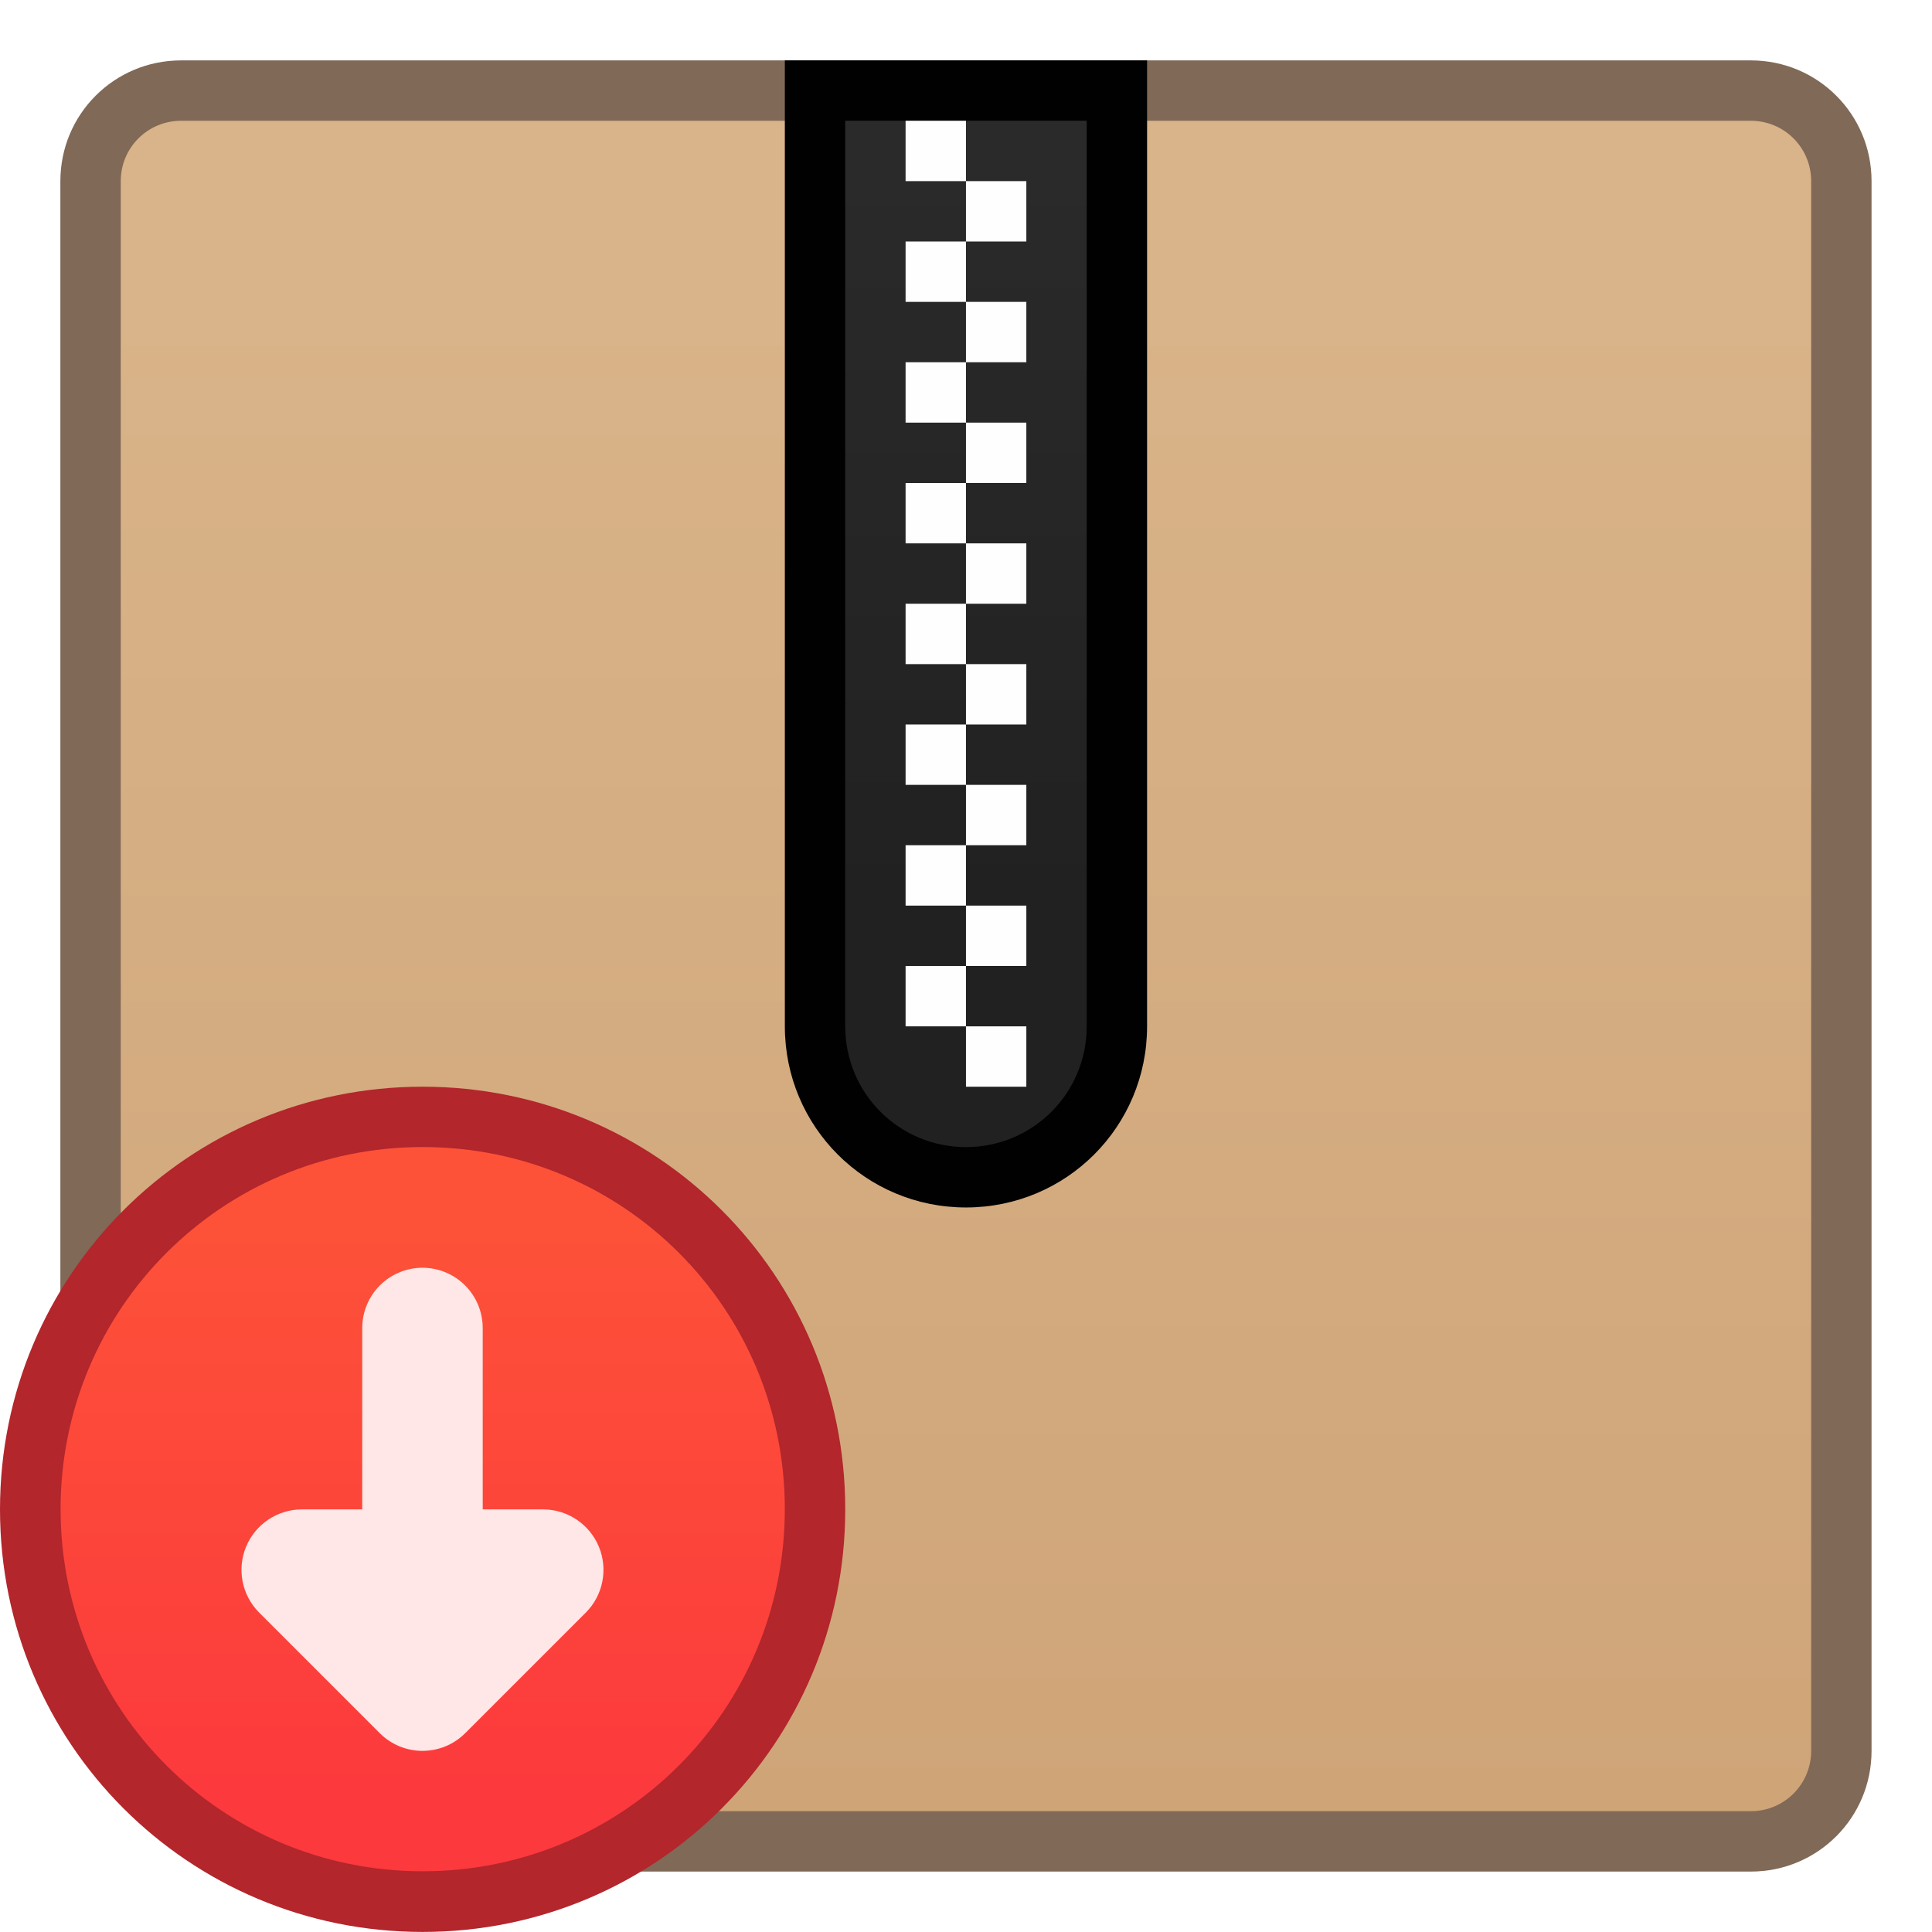
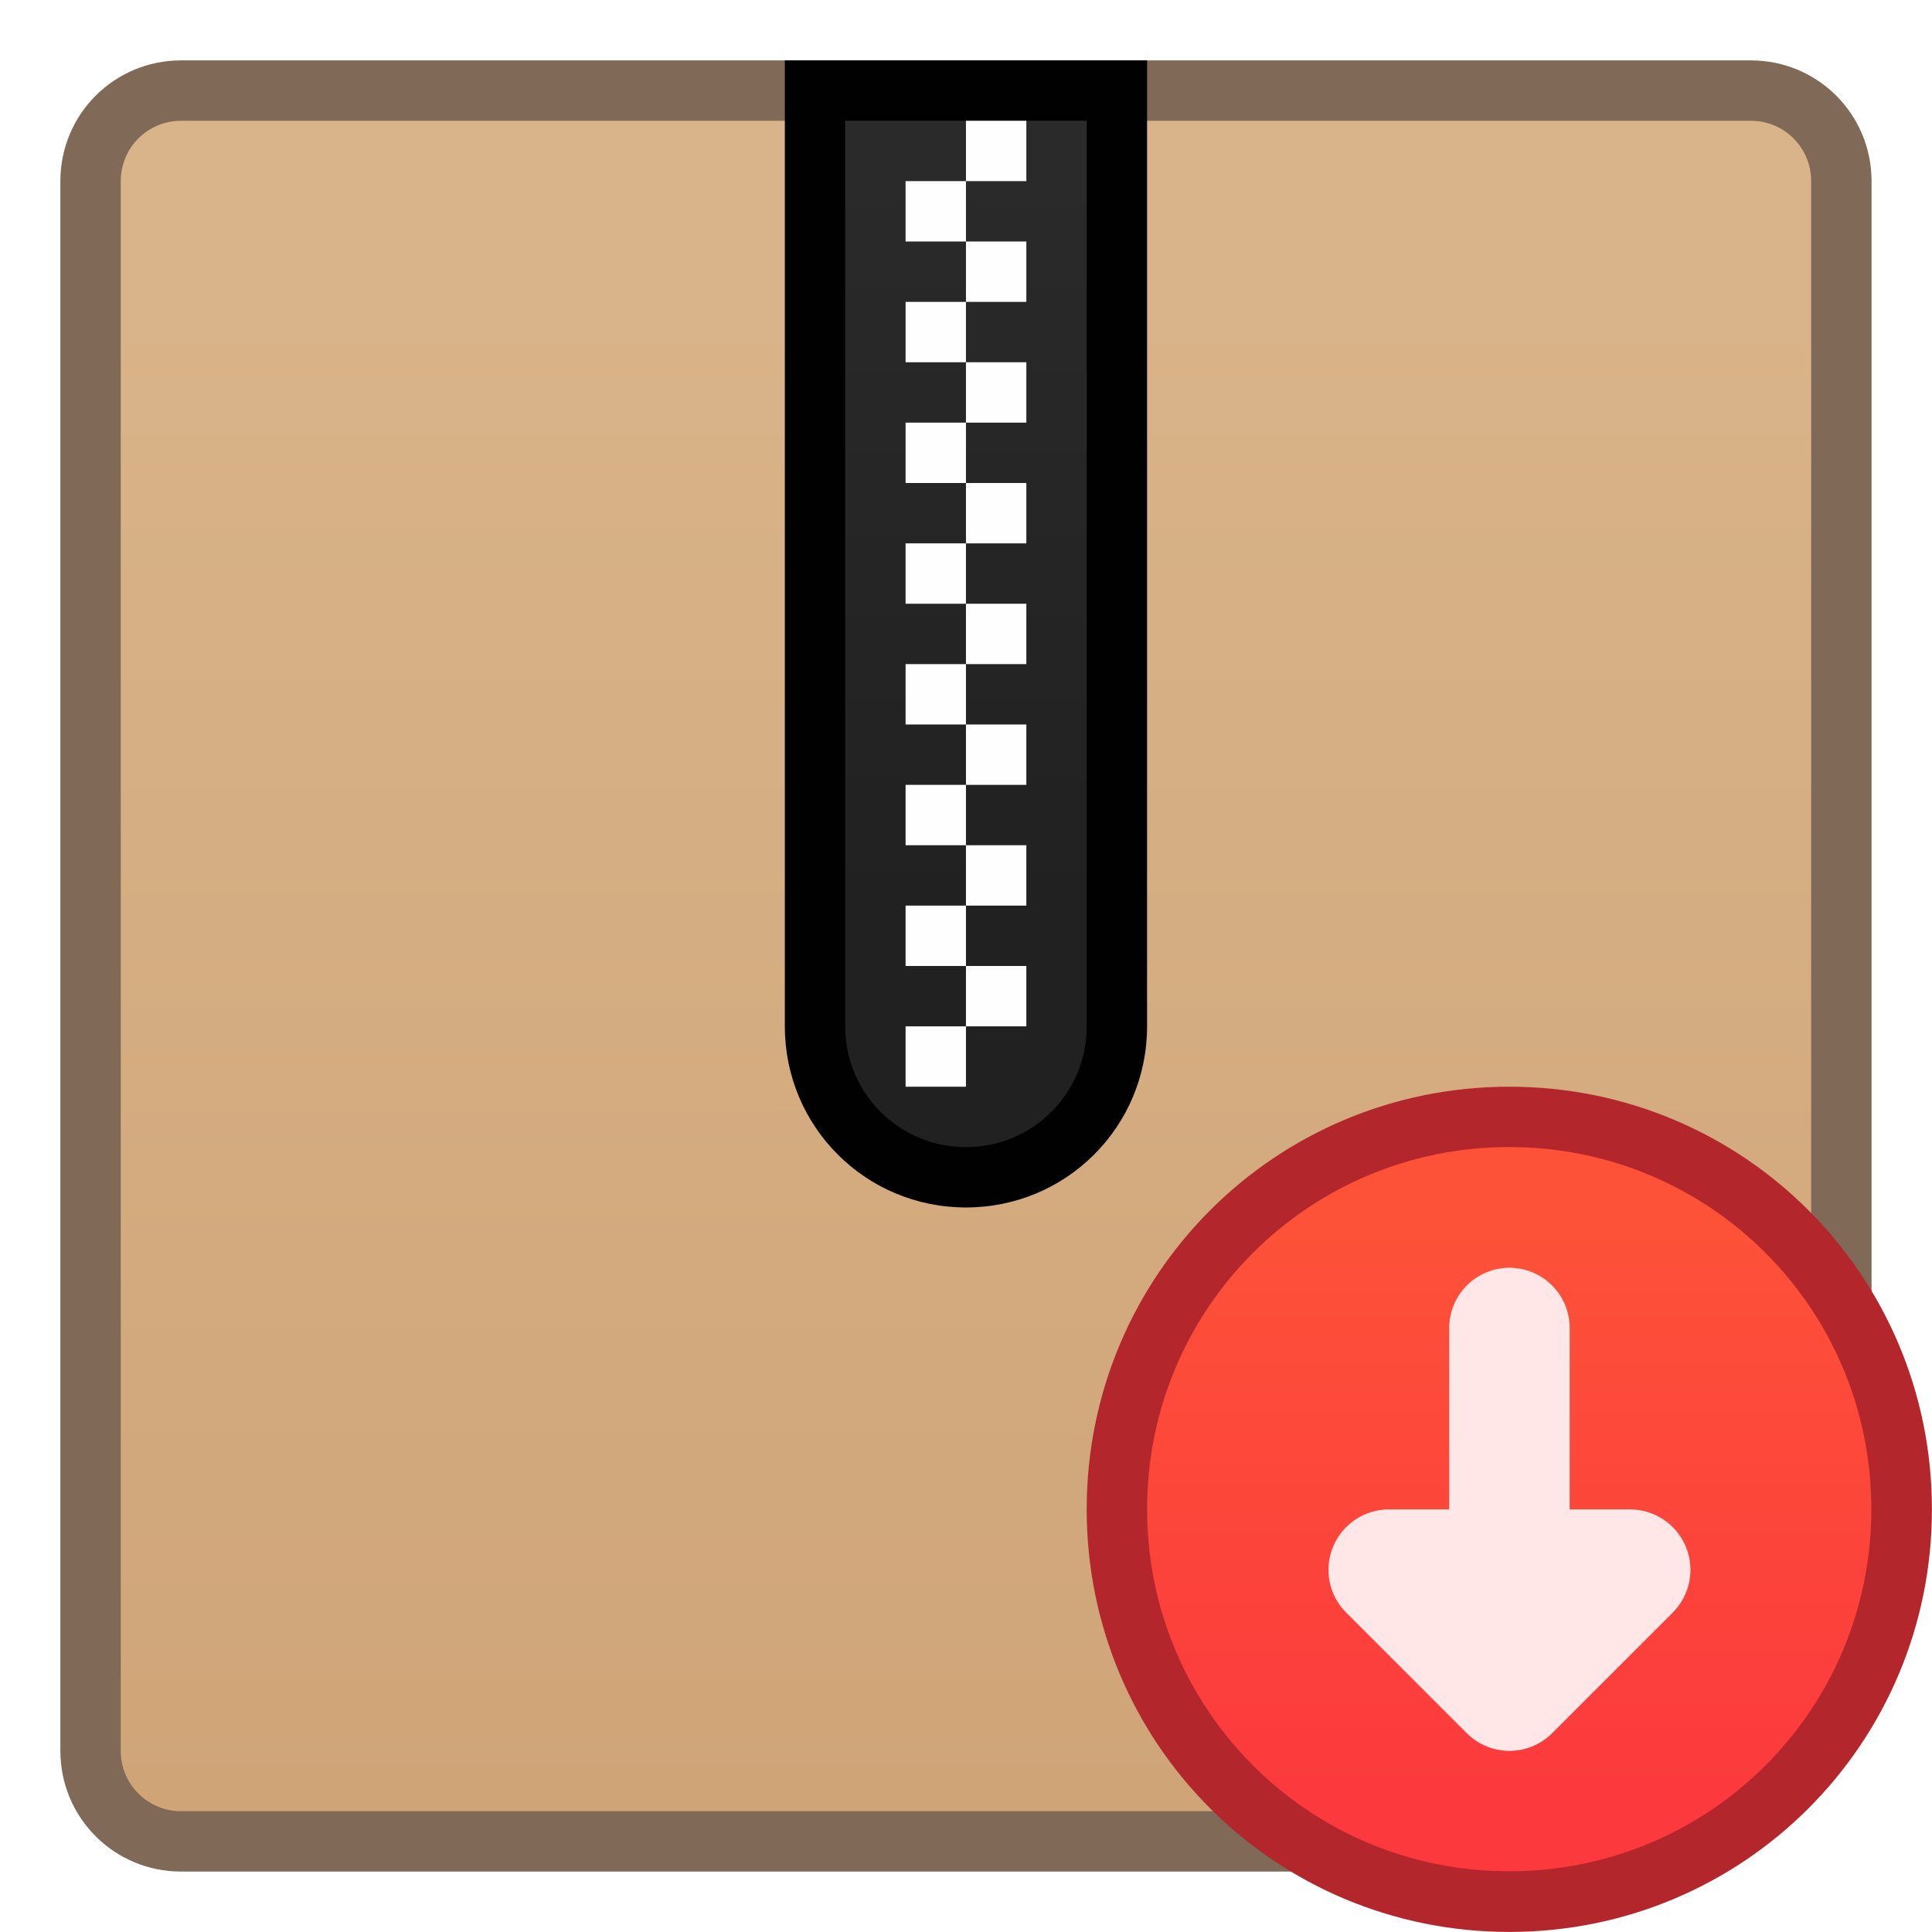
<svg xmlns="http://www.w3.org/2000/svg" xmlns:xlink="http://www.w3.org/1999/xlink" width="32" height="32" viewBox="0 0 8.467 8.467" version="1.1" id="svg8">
  <defs id="defs2">
    <linearGradient xlink:href="#linearGradient4926" id="linearGradient1362" gradientUnits="userSpaceOnUse" gradientTransform="translate(-7.999999,274.6499)" x1="16" y1="18" x2="16" y2="3" />
    <linearGradient id="linearGradient4926">
      <stop id="stop4922" offset="0" style="stop-color:#212121;stop-opacity:1" />
      <stop id="stop4924" offset="1" style="stop-color:#2c2c2c;stop-opacity:1" />
    </linearGradient>
    <linearGradient gradientTransform="matrix(-0.2645833,0,0,0.2645833,12.43542,213.2196)" xlink:href="#linearGradient4582" id="linearGradient2588" gradientUnits="userSpaceOnUse" x1="58" y1="312.65" x2="58" y2="302.65" />
    <linearGradient xlink:href="#linearGradient6408" id="linearGradient1360" gradientUnits="userSpaceOnUse" gradientTransform="matrix(-3.779527,0,0,3.779527,36.92857,-796.5841)" x1="8.448" y1="295.601" x2="8.448" y2="288.987" />
    <linearGradient id="linearGradient6408">
      <stop style="stop-color:#cfa578;stop-opacity:1" offset="0" id="stop6404" />
      <stop style="stop-color:#d9b389;stop-opacity:1" offset="1" id="stop6406" />
    </linearGradient>
    <linearGradient id="linearGradient4582">
      <stop id="stop4578" offset="0" style="stop-color:#fc393d;stop-opacity:1" />
      <stop id="stop4580" offset="1" style="stop-color:#fd5238;stop-opacity:1" />
    </linearGradient>
  </defs>
  <g id="layer1" transform="translate(0,-288.5333)">
-     <g id="g3657" transform="translate(4.7625,0.529213)">
+     <g id="g3657" transform="matrix(-1,0,0,1,3.704167,0.5292148)">
      <g id="layer1-9-0" transform="matrix(0.2645833,0,0,0.2645833,-4.7625,213.2197)">
        <g id="g1853-7" transform="translate(11,-8)">
          <path id="rect843-8" d="M 18,291.65 H -8 c -1.108,0 -2,0.892 -2,2 v 22 l 6,6 h 22 c 1.108,0 2,-0.892 2,-2 v -26 c 0,-1.108 -0.892,-2 -2,-2 z" style="opacity:1;fill:#806956;fill-opacity:1;stroke:none;stroke-width:2.393;stroke-linecap:round;stroke-linejoin:round;stroke-miterlimit:4;stroke-dasharray:none;stroke-opacity:1" />
          <path id="rect843-3-6" d="m 18,292.65 c 0.554,0 1,0.446 1,1 v 8 1 8 3 6 c 0,0.554 -0.446,1 -1,1 H -4 l -5,-5 v -2 -3 -8 -1 -8 c 0,-0.554 0.446,-1 1,-1 z" style="opacity:1;fill:url(#linearGradient1360);fill-opacity:1;stroke:none;stroke-width:2.234;stroke-linecap:round;stroke-linejoin:round;stroke-miterlimit:4;stroke-dasharray:none;stroke-opacity:1" />
          <g transform="translate(-3,7)" id="g945-8">
            <g transform="translate(-6,7.999998)" id="layer1-60-8">
              <g transform="matrix(0.6,0,0,0.6,9.4,122.46)" id="g2289-4">
                <path style="opacity:1;fill:#b2262c;fill-opacity:1;stroke:none;stroke-width:1.4;stroke-linecap:round;stroke-linejoin:round;stroke-miterlimit:4;stroke-dasharray:none;stroke-opacity:1" d="m -7.333,285.316 c -6.463,0 -11.667,5.203 -11.667,11.667 0,6.463 5.203,11.667 11.667,11.667 6.463,0 11.667,-5.203 11.667,-11.667 0,-6.463 -5.203,-11.667 -11.667,-11.667 z" id="rect5699-5-3" />
                <g id="layer1-60-1-1" transform="matrix(1.666667,0,0,1.666667,-15.66667,-204.1)" />
              </g>
            </g>
          </g>
        </g>
      </g>
-       <path id="path1031-4" d="m -2.91,293.031 c 0.879,0 1.587,0.708 1.587,1.587 0,0.879 -0.708,1.587 -1.587,1.587 -0.879,0 -1.587,-0.708 -1.587,-1.587 0,-0.879 0.708,-1.587 1.587,-1.587 z" style="color:#122036;fill:url(#linearGradient2588);fill-opacity:1.0;stroke:none;stroke-width:0.227" />
+       <path id="path1031-4" d="m -2.91,293.031 c 0.879,0 1.587,0.708 1.587,1.587 0,0.879 -0.708,1.587 -1.587,1.587 -0.879,0 -1.587,-0.708 -1.587,-1.587 0,-0.879 0.708,-1.587 1.587,-1.587 z" style="color:#122036;fill:url(#linearGradient2588);fill-opacity:1;stroke:none;stroke-width:0.227" />
      <path id="path1019-9" d="m -2.91,293.56 c -0.147,0 -0.265,0.118 -0.265,0.265 v 0.794 h -0.265 a 0.265,0.265 0 0 0 -0.187,0.452 l 0.529,0.529 a 0.265,0.265 0 0 0 0.374,0 l 0.529,-0.529 a 0.265,0.265 0 0 0 -0.187,-0.452 h -0.265 v -0.794 c 0,-0.147 -0.118,-0.265 -0.265,-0.265 z" style="color:#122036;fill:#fee7e6;fill-opacity:1;stroke:none;stroke-width:0.265" />
      <g id="g2377-2" transform="matrix(0.2645833,0,0,0.2645833,-2.645834,214.5426)">
        <path style="fill:#010102;fill-opacity:1;stroke:none;stroke-width:1.002;stroke-linecap:round;stroke-linejoin:round;stroke-miterlimit:4;stroke-dasharray:none;stroke-opacity:1" d="m 5,278.65 v 5 1 l 3e-7,10 c 0,1.662 1.338,3 3,3 1.662,0 3,-1.338 3,-3 v -10 -1 -5 h -1 -2 -2 z" id="rect4856-3-0" />
        <path style="fill:url(#linearGradient1362);fill-opacity:1;stroke:none;stroke-width:1.002;stroke-linecap:round;stroke-linejoin:round;stroke-miterlimit:4;stroke-dasharray:none;stroke-opacity:1" d="m 6,279.65 v 3 l 3e-7,12 c 0,1.108 0.892,2 2,2 1.108,0 2,-0.892 2,-2 V 282.65 279.65 H 8 Z" id="rect4917-6-6" />
        <path id="path1122-8" d="m 8,279.65 h -1 v 1 h 1 z" style="fill:#fefefe;fill-opacity:1;stroke:none;stroke-width:1.002;stroke-linecap:round;stroke-linejoin:round;stroke-miterlimit:4;stroke-dasharray:none;stroke-opacity:1" />
        <path id="path1120-9" d="m 8,280.65 v 1 h 1 v -1 z" style="fill:#fefefe;fill-opacity:1;stroke:none;stroke-width:1.002;stroke-linecap:round;stroke-linejoin:round;stroke-miterlimit:4;stroke-dasharray:none;stroke-opacity:1" />
        <path id="path1118-2" d="m 8,281.65 h -1 v 1 h 1 z" style="fill:#fefefe;fill-opacity:1;stroke:none;stroke-width:1.002;stroke-linecap:round;stroke-linejoin:round;stroke-miterlimit:4;stroke-dasharray:none;stroke-opacity:1" />
        <path id="path1116-6" d="m 8,282.65 v 1 h 1 v -1 z" style="fill:#fefefe;fill-opacity:1;stroke:none;stroke-width:1.002;stroke-linecap:round;stroke-linejoin:round;stroke-miterlimit:4;stroke-dasharray:none;stroke-opacity:1" />
        <path id="path1114-6" d="m 8,283.65 h -1 v 1 h 1 z" style="fill:#fefefe;fill-opacity:1;stroke:none;stroke-width:1.002;stroke-linecap:round;stroke-linejoin:round;stroke-miterlimit:4;stroke-dasharray:none;stroke-opacity:1" />
        <path id="path1112-4" d="m 8,284.65 v 1 h 1 v -1 z" style="fill:#fefefe;fill-opacity:1;stroke:none;stroke-width:1.002;stroke-linecap:round;stroke-linejoin:round;stroke-miterlimit:4;stroke-dasharray:none;stroke-opacity:1" />
        <path id="path1110-9" d="m 8,285.65 h -1 v 1 h 1 z" style="fill:#fefefe;fill-opacity:1;stroke:none;stroke-width:1.002;stroke-linecap:round;stroke-linejoin:round;stroke-miterlimit:4;stroke-dasharray:none;stroke-opacity:1" />
        <path id="path1108-5" d="m 8,286.65 v 1 h 1 v -1 z" style="fill:#fefefe;fill-opacity:1;stroke:none;stroke-width:1.002;stroke-linecap:round;stroke-linejoin:round;stroke-miterlimit:4;stroke-dasharray:none;stroke-opacity:1" />
        <path id="path1106-0" d="m 8,287.65 h -1 v 1 h 1 z" style="fill:#fefefe;fill-opacity:1;stroke:none;stroke-width:1.002;stroke-linecap:round;stroke-linejoin:round;stroke-miterlimit:4;stroke-dasharray:none;stroke-opacity:1" />
        <path id="path1104-4" d="m 8,288.65 v 1 h 1 v -1 z" style="fill:#fefefe;fill-opacity:1;stroke:none;stroke-width:1.002;stroke-linecap:round;stroke-linejoin:round;stroke-miterlimit:4;stroke-dasharray:none;stroke-opacity:1" />
        <path id="path1102-8" d="m 8,289.65 h -1 v 1 h 1 z" style="fill:#fefefe;fill-opacity:1;stroke:none;stroke-width:1.002;stroke-linecap:round;stroke-linejoin:round;stroke-miterlimit:4;stroke-dasharray:none;stroke-opacity:1" />
        <path id="path1100-7" d="m 8,290.65 v 1 h 1 v -1 z" style="fill:#fefefe;fill-opacity:1;stroke:none;stroke-width:1.002;stroke-linecap:round;stroke-linejoin:round;stroke-miterlimit:4;stroke-dasharray:none;stroke-opacity:1" />
        <path id="path1098-1" d="m 8,291.65 h -1 v 1 h 1 z" style="fill:#fefefe;fill-opacity:1;stroke:none;stroke-width:1.002;stroke-linecap:round;stroke-linejoin:round;stroke-miterlimit:4;stroke-dasharray:none;stroke-opacity:1" />
        <path id="path1096-7" d="m 8,292.65 v 1 h 1 v -1 z" style="fill:#fefefe;fill-opacity:1;stroke:none;stroke-width:1.002;stroke-linecap:round;stroke-linejoin:round;stroke-miterlimit:4;stroke-dasharray:none;stroke-opacity:1" />
        <path id="path1094-2" d="m 8,293.65 h -1 v 1 h 1 z" style="fill:#fefefe;fill-opacity:1;stroke:none;stroke-width:1.002;stroke-linecap:round;stroke-linejoin:round;stroke-miterlimit:4;stroke-dasharray:none;stroke-opacity:1" />
        <path id="path904-7" d="m 8,294.65 v 1 h 1 v -1 z" style="fill:#fefefe;fill-opacity:1;stroke:none;stroke-width:1.002;stroke-linecap:round;stroke-linejoin:round;stroke-miterlimit:4;stroke-dasharray:none;stroke-opacity:1" />
      </g>
    </g>
  </g>
</svg>
